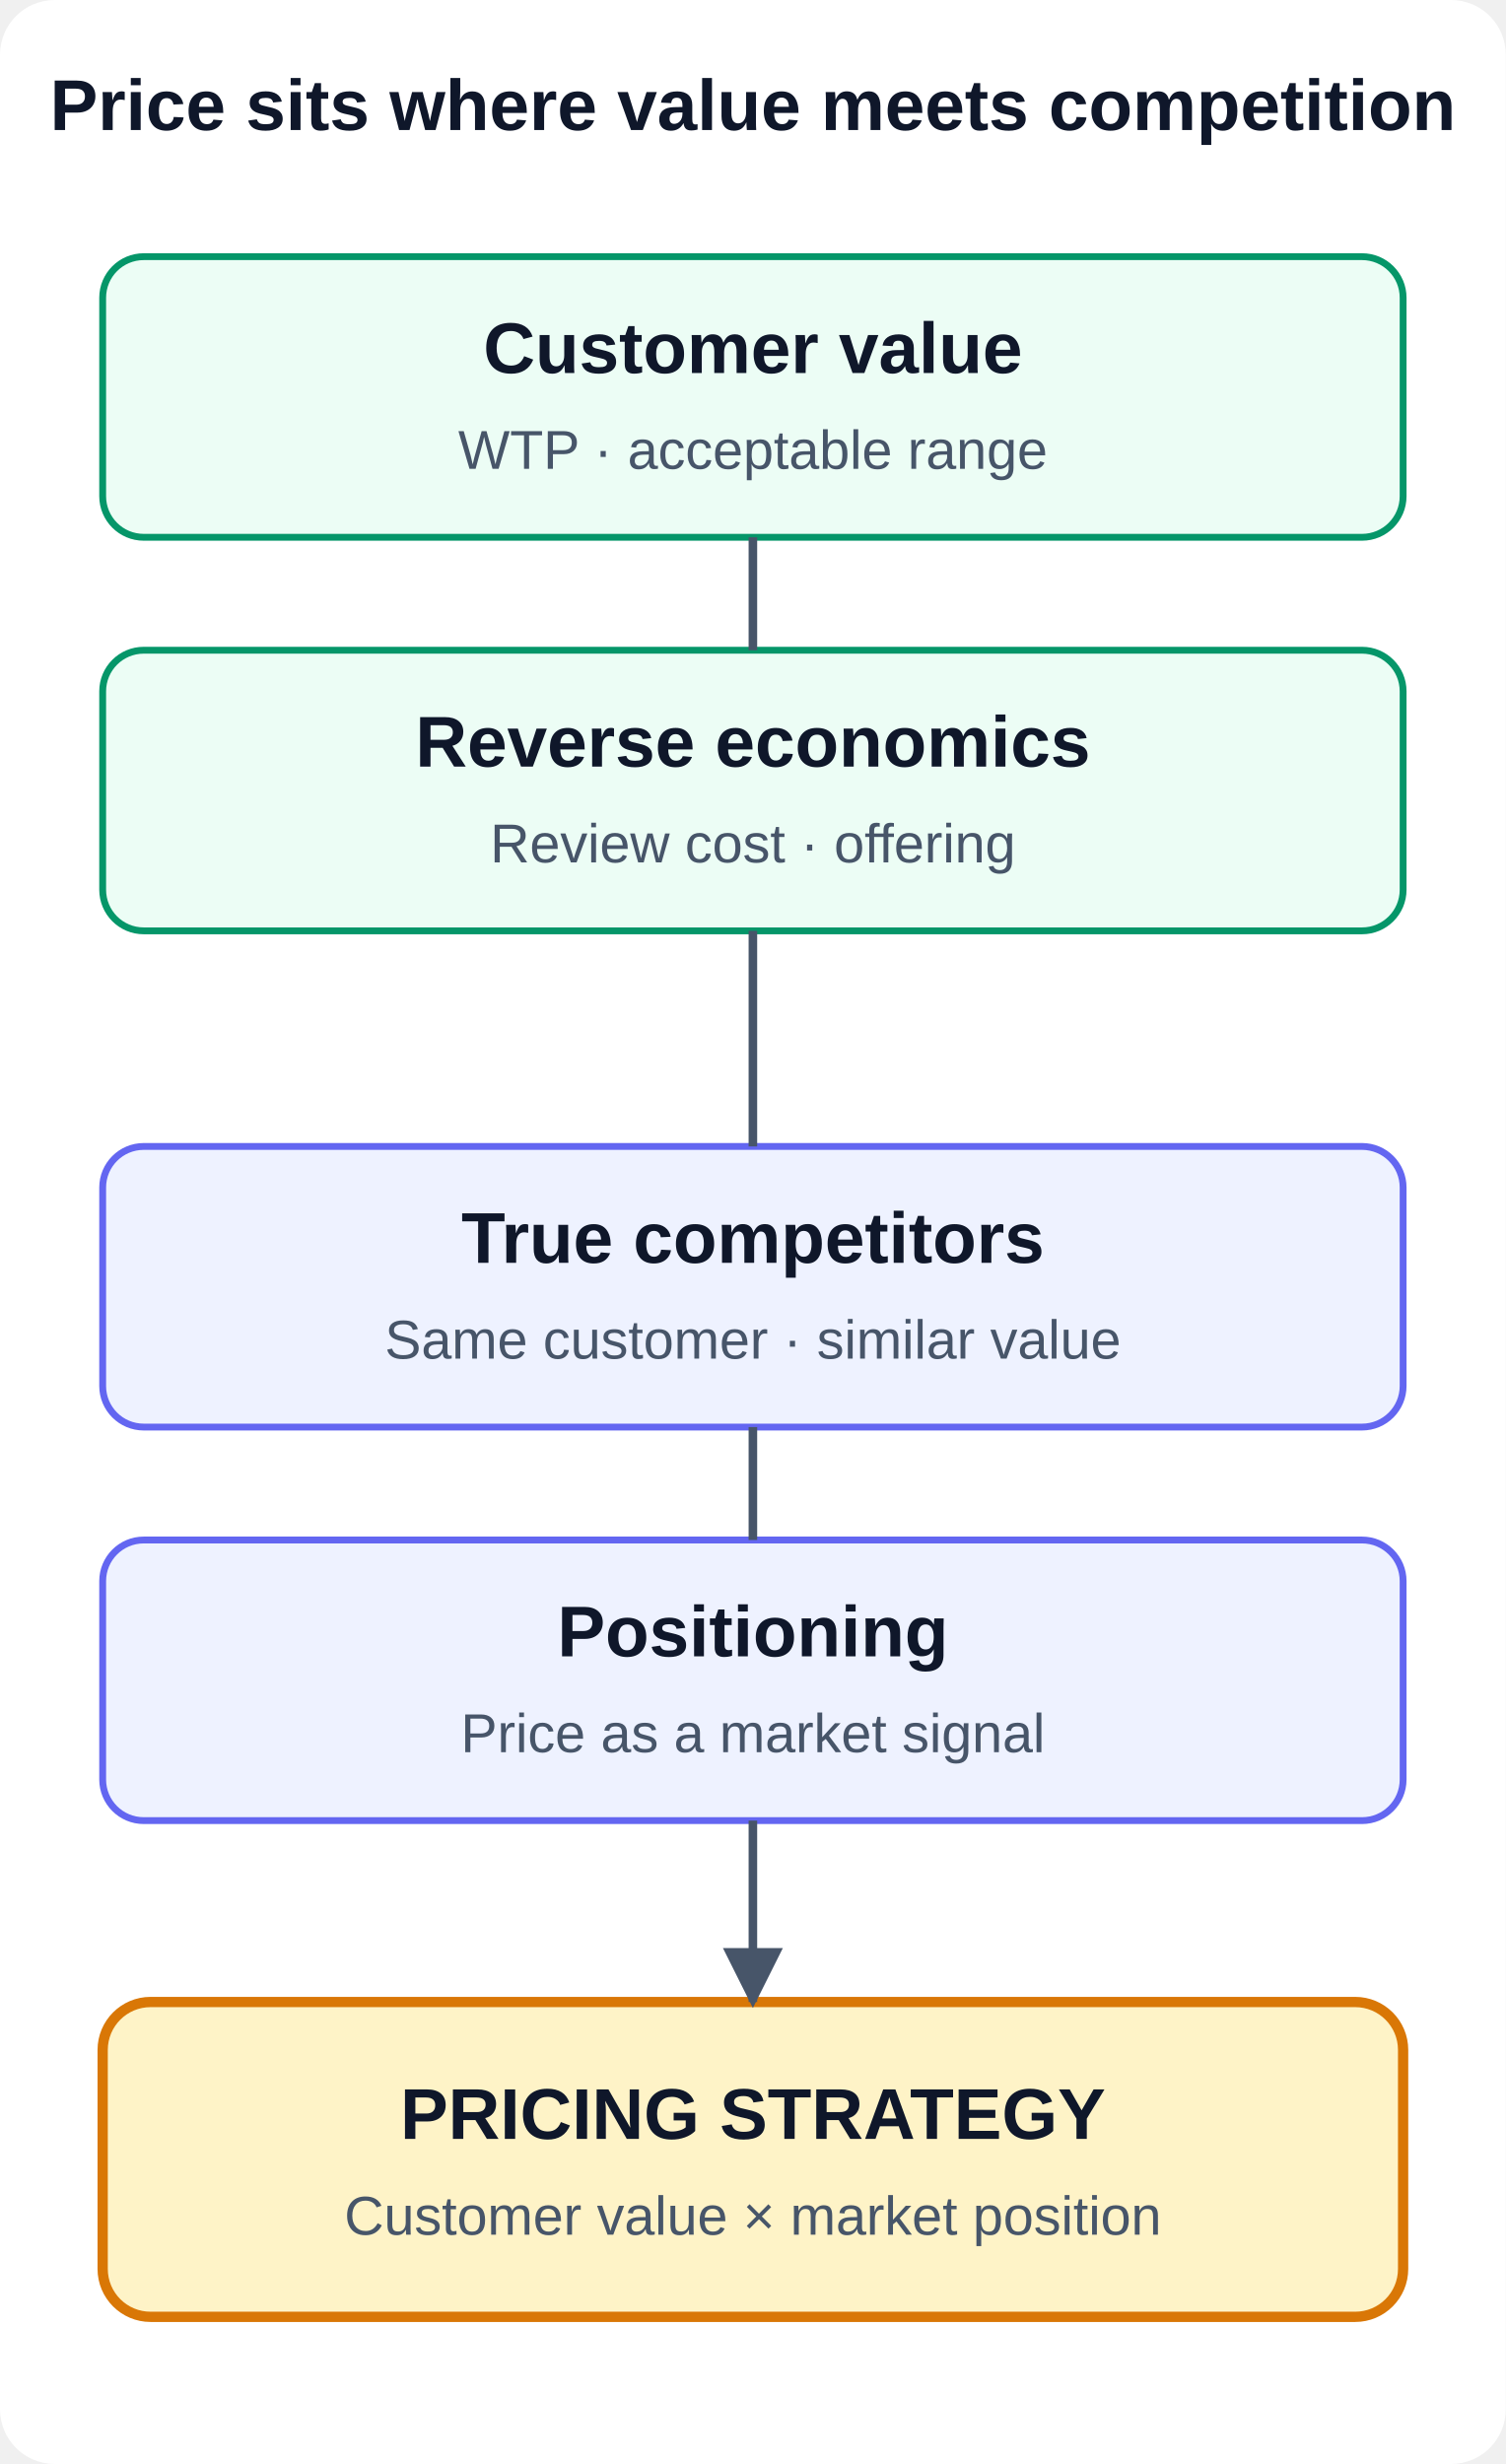
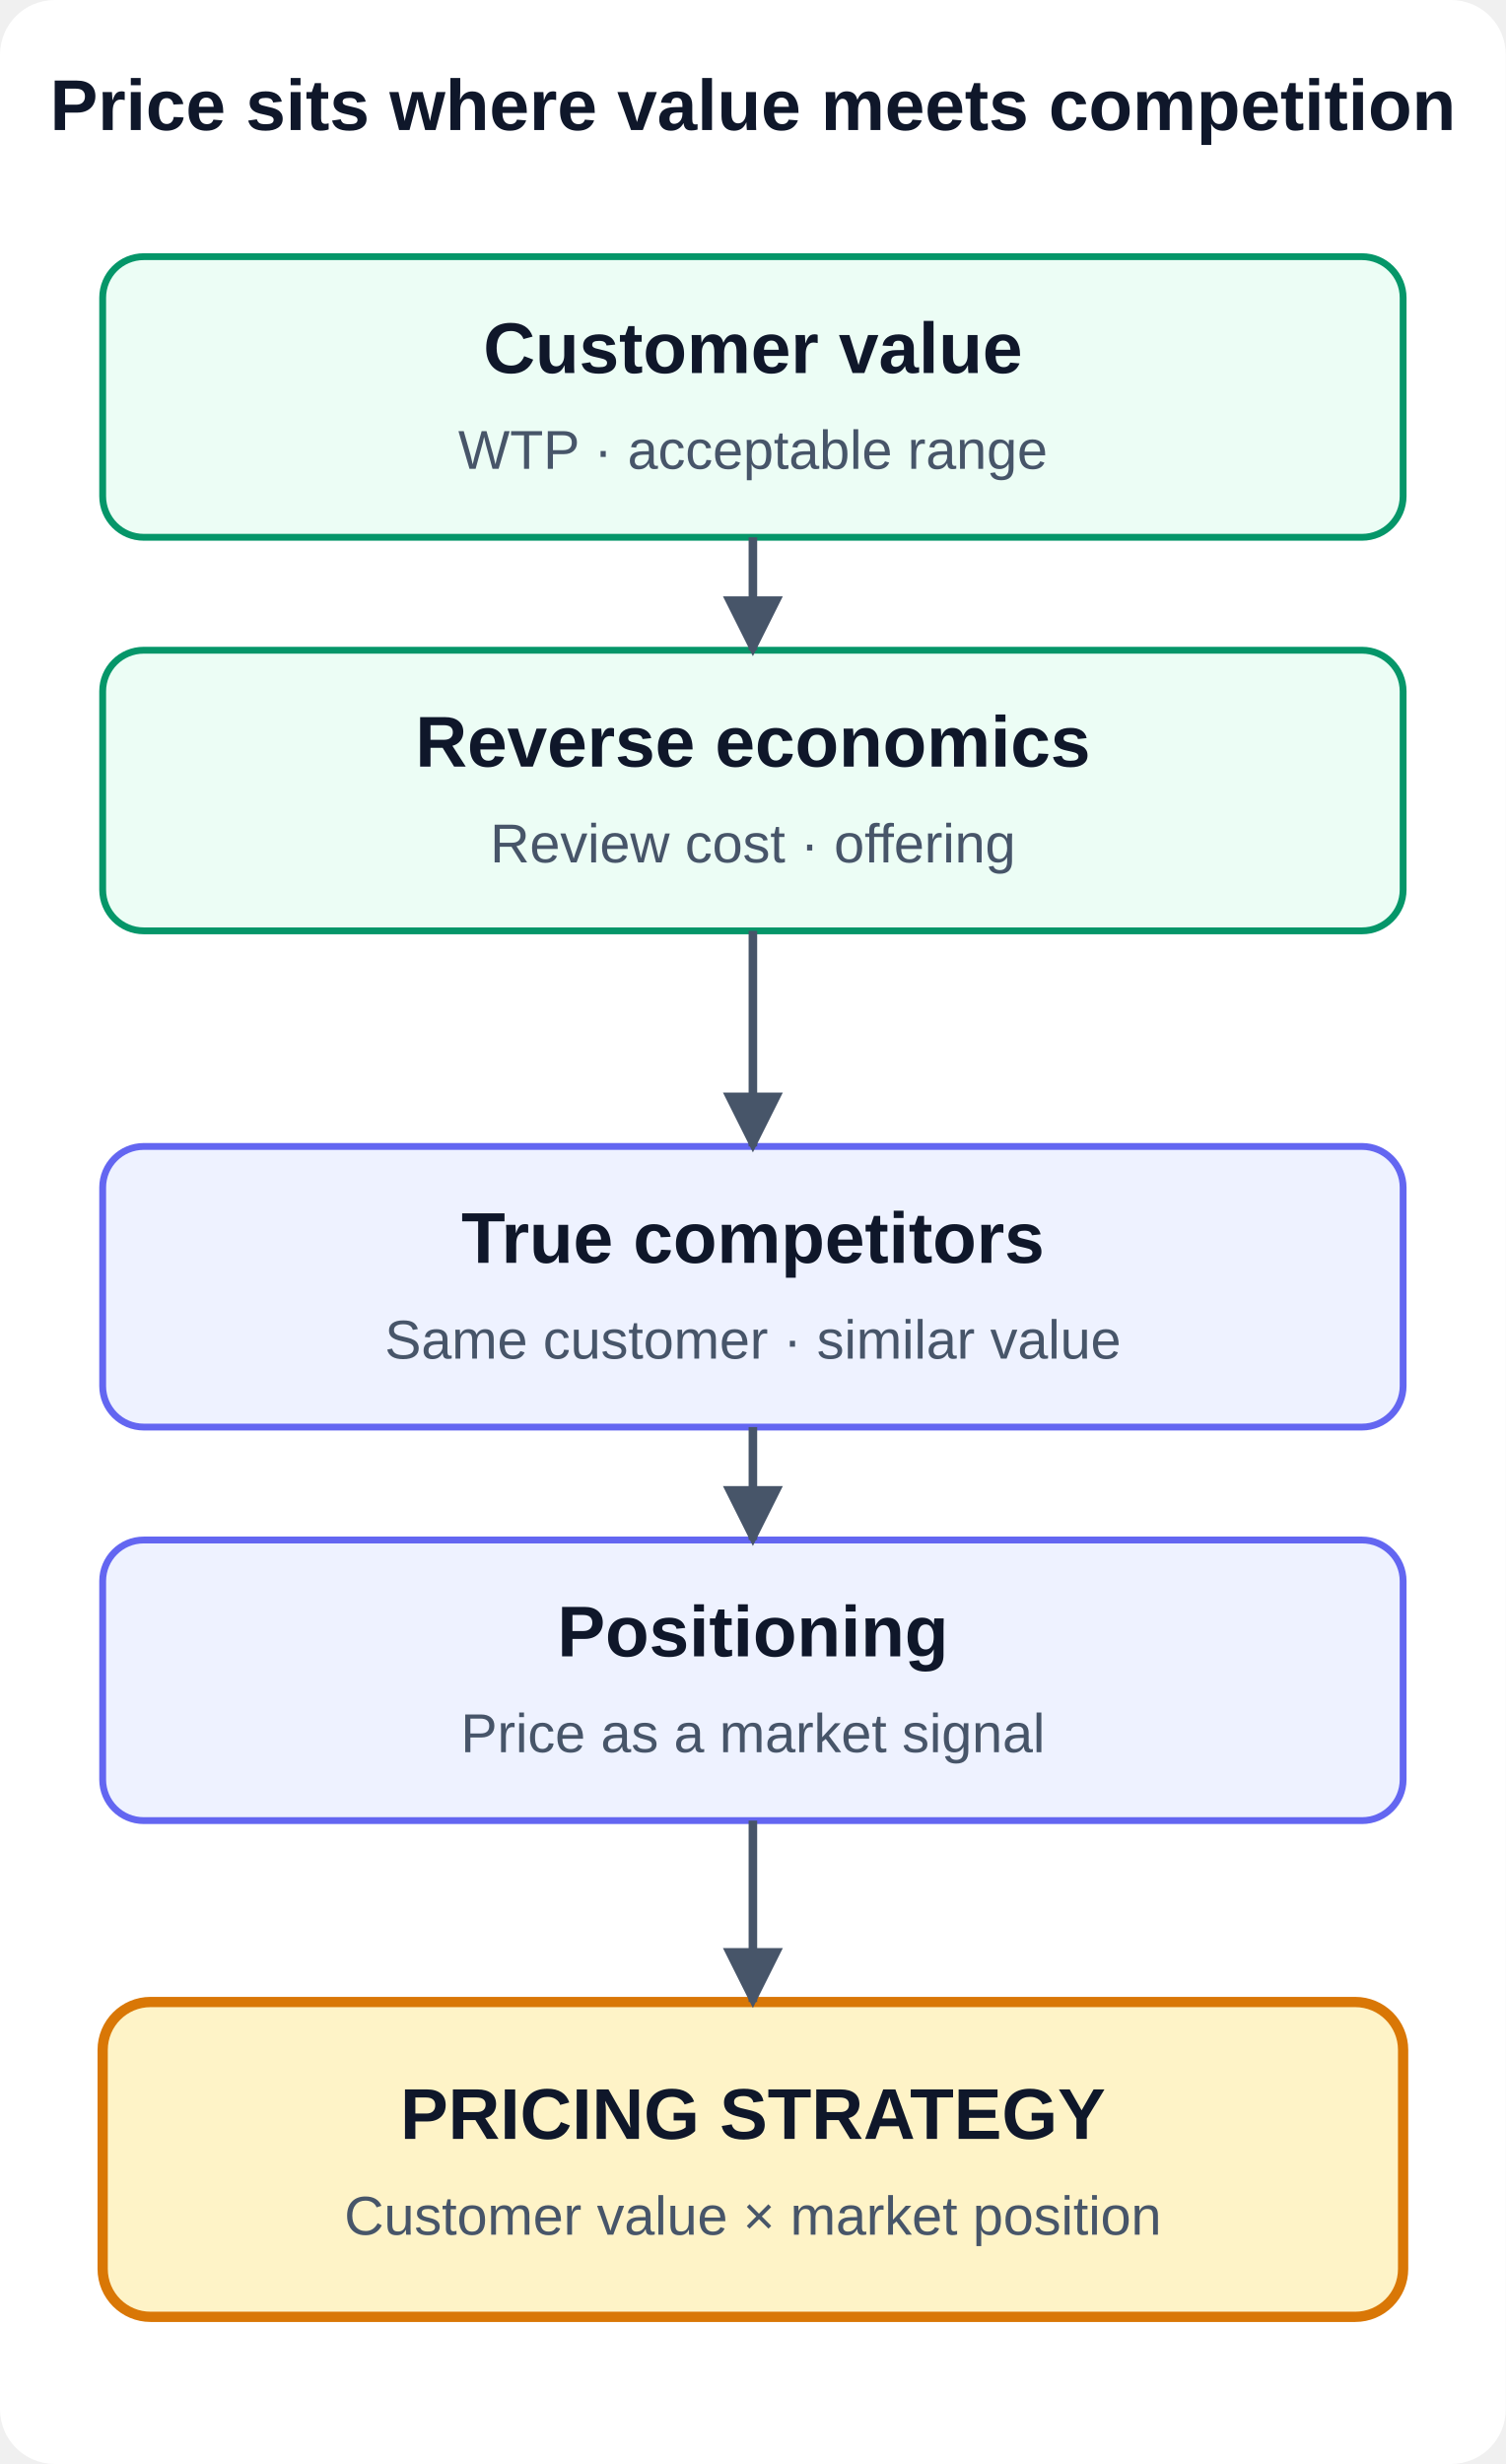
<svg xmlns="http://www.w3.org/2000/svg" viewBox="0 0 440 720" role="img" aria-labelledby="t d">
  <defs>
    <marker id="a" viewBox="0 0 10 10" refX="9" refY="5" markerWidth="7" markerHeight="7" orient="auto">
      <path d="M0 0l10 5-10 5z" fill="#475569" />
    </marker>
  </defs>
  <style>text{font-family:Arial,sans-serif;fill:#0f172a}.h{font-size:21px;font-weight:700}.s{font-size:16px;fill:#475569}.v{fill:#ecfdf5;stroke:#059669;stroke-width:2}.c{fill:#eef2ff;stroke:#6366f1;stroke-width:2}.p{fill:#fef3c7;stroke:#d97706;stroke-width:3}.l{stroke:#475569;stroke-width:2.5;fill:none;marker-end:url(#a)}</style>
  <rect width="440" height="720" rx="16" fill="#fff" />
  <text class="h" x="220" y="38" text-anchor="middle">Price sits where value meets competition</text>
  <g text-anchor="middle">
    <rect class="v" x="30" y="75" width="380" height="82" rx="12" />
    <text class="h" x="220" y="109">Customer value</text>
    <text class="s" x="220" y="137">WTP · acceptable range</text>
    <rect class="v" x="30" y="190" width="380" height="82" rx="12" />
    <text class="h" x="220" y="224">Reverse economics</text>
    <text class="s" x="220" y="252">Review cost · offering</text>
    <rect class="c" x="30" y="335" width="380" height="82" rx="12" />
    <text class="h" x="220" y="369">True competitors</text>
    <text class="s" x="220" y="397">Same customer · similar value</text>
    <rect class="c" x="30" y="450" width="380" height="82" rx="12" />
    <text class="h" x="220" y="484">Positioning</text>
    <text class="s" x="220" y="512">Price as a market signal</text>
    <rect class="p" x="30" y="585" width="380" height="92" rx="14" />
    <text class="h" x="220" y="625">PRICING STRATEGY</text>
    <text class="s" x="220" y="653">Customer value × market position</text>
  </g>
-   <path class="l" d="M220 157v33M220 272v63M220 417v33M220 532v53" />
+   <path class="l" d="M220 157v33" />
+   <path class="l" d="M220 272v63" />
+   <path class="l" d="M220 417v33" />
+   <path class="l" d="M220 532v53" />
</svg>
